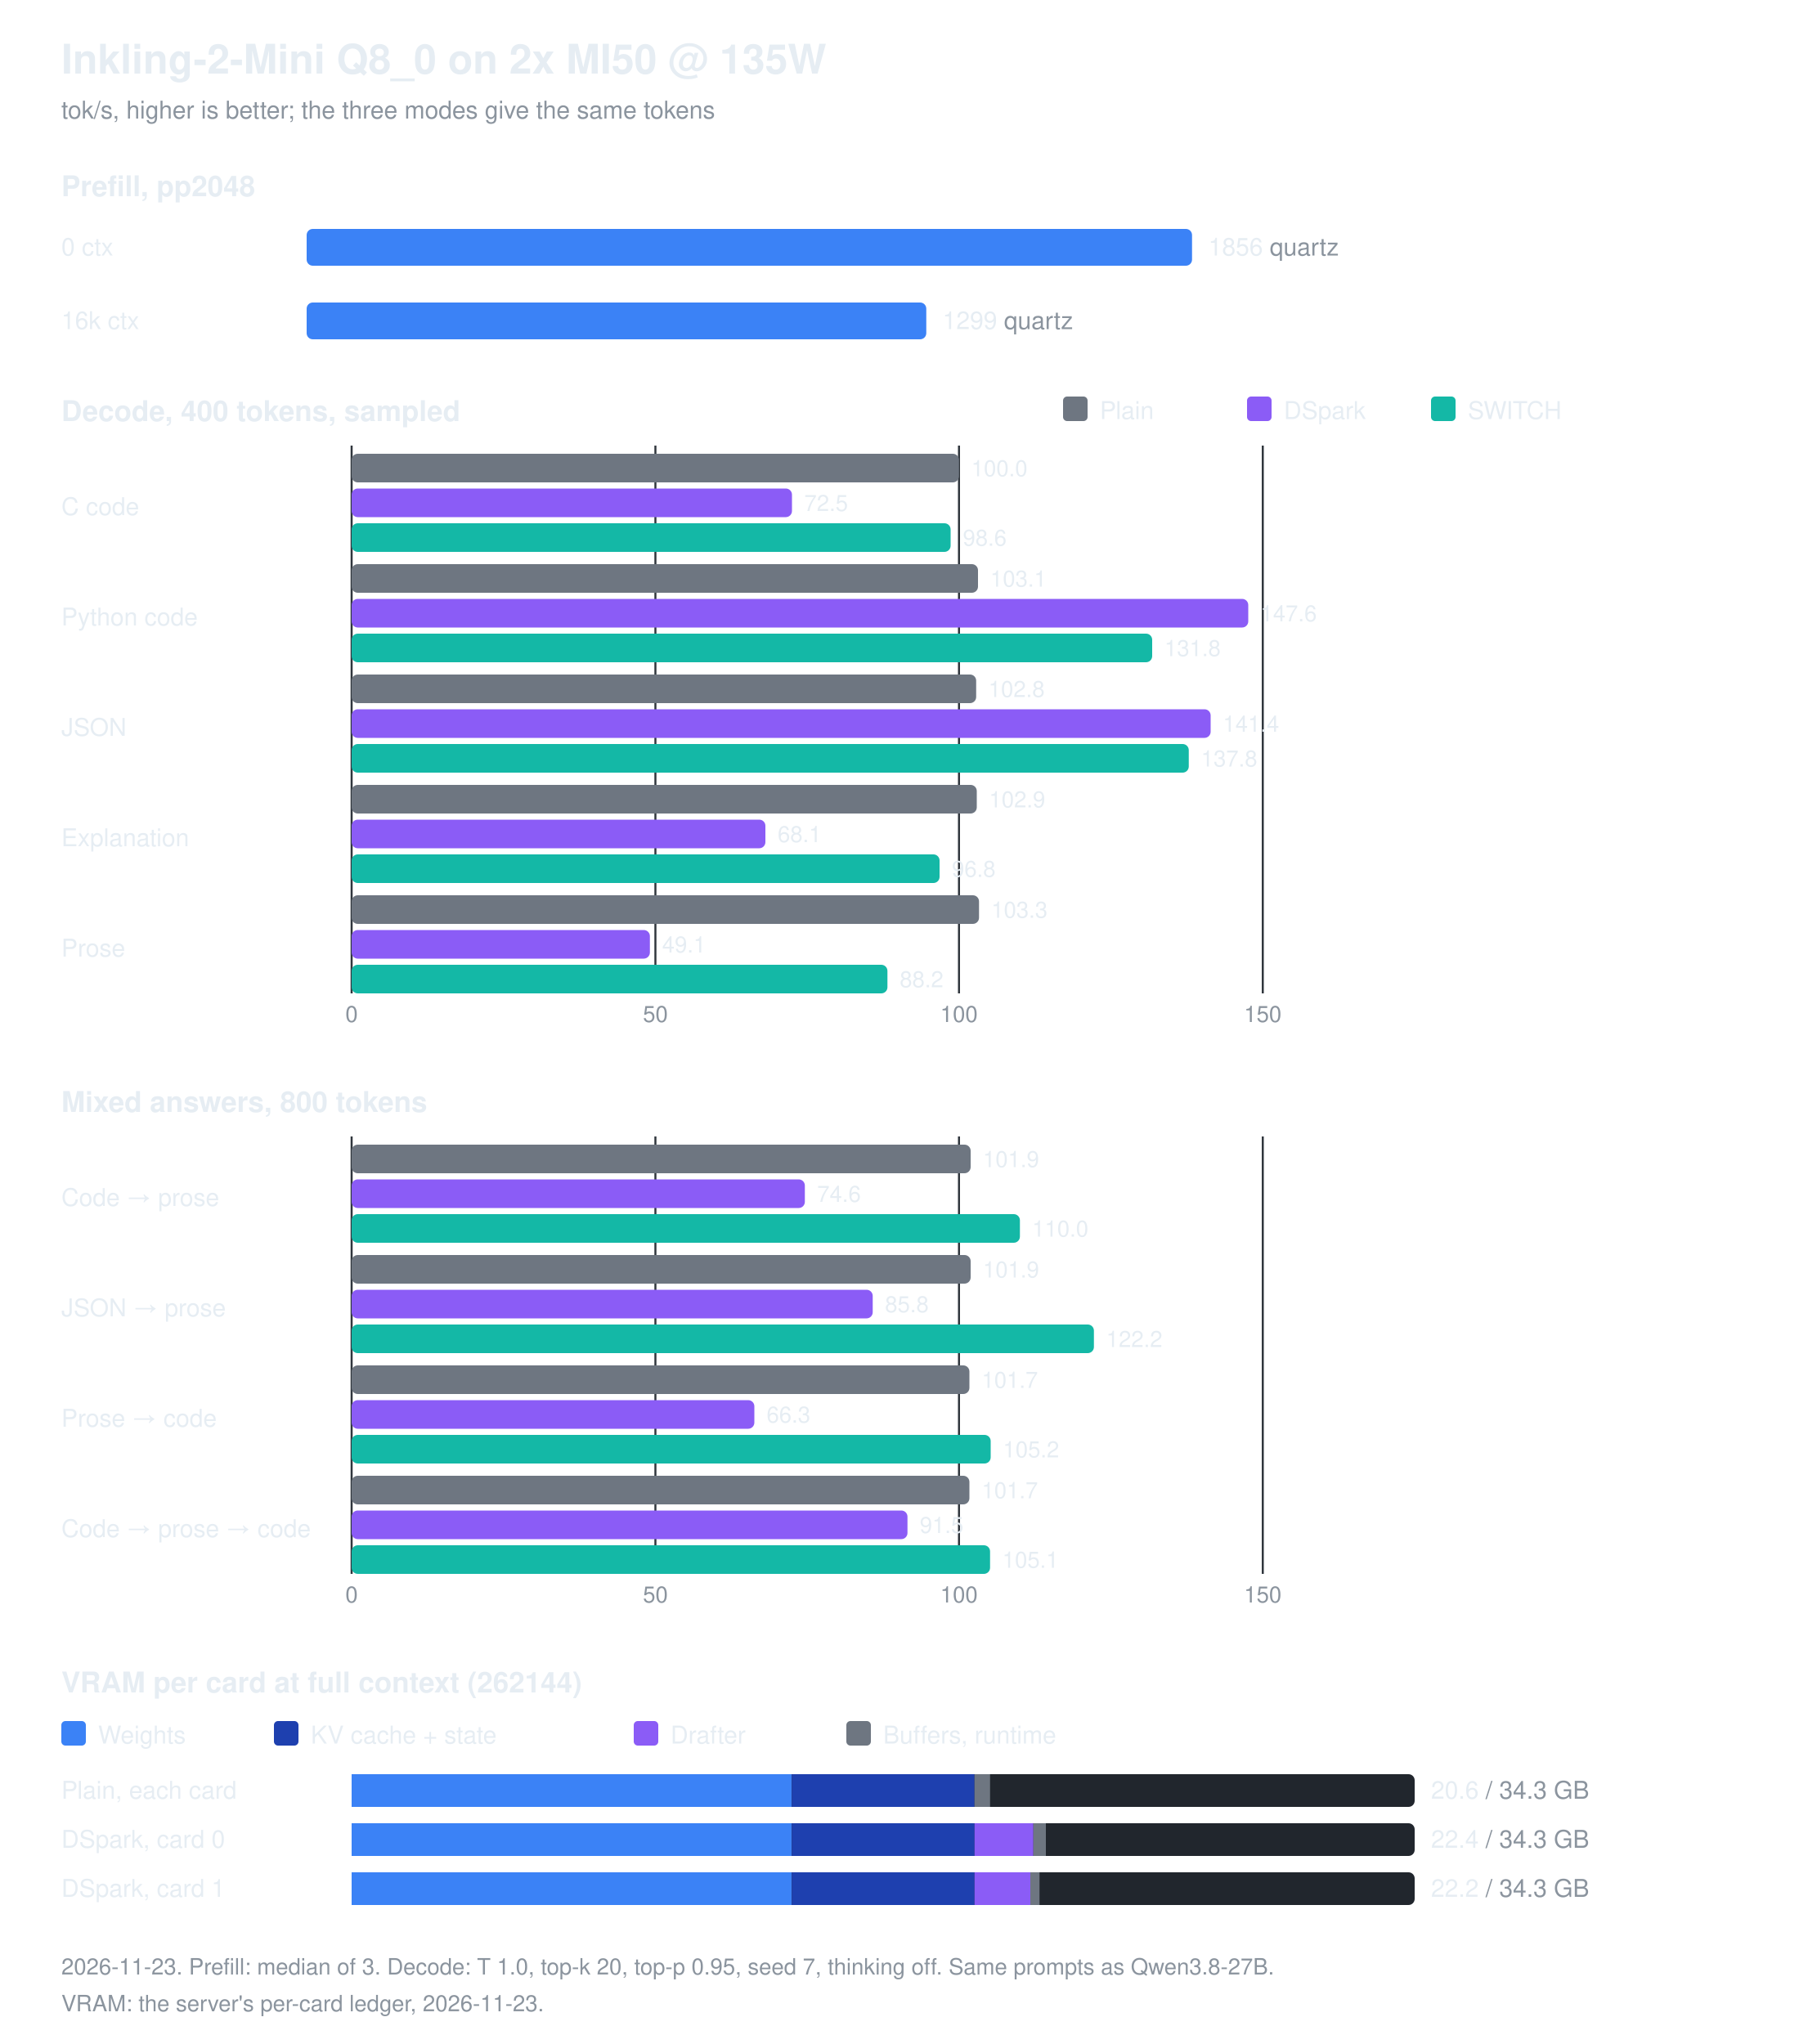
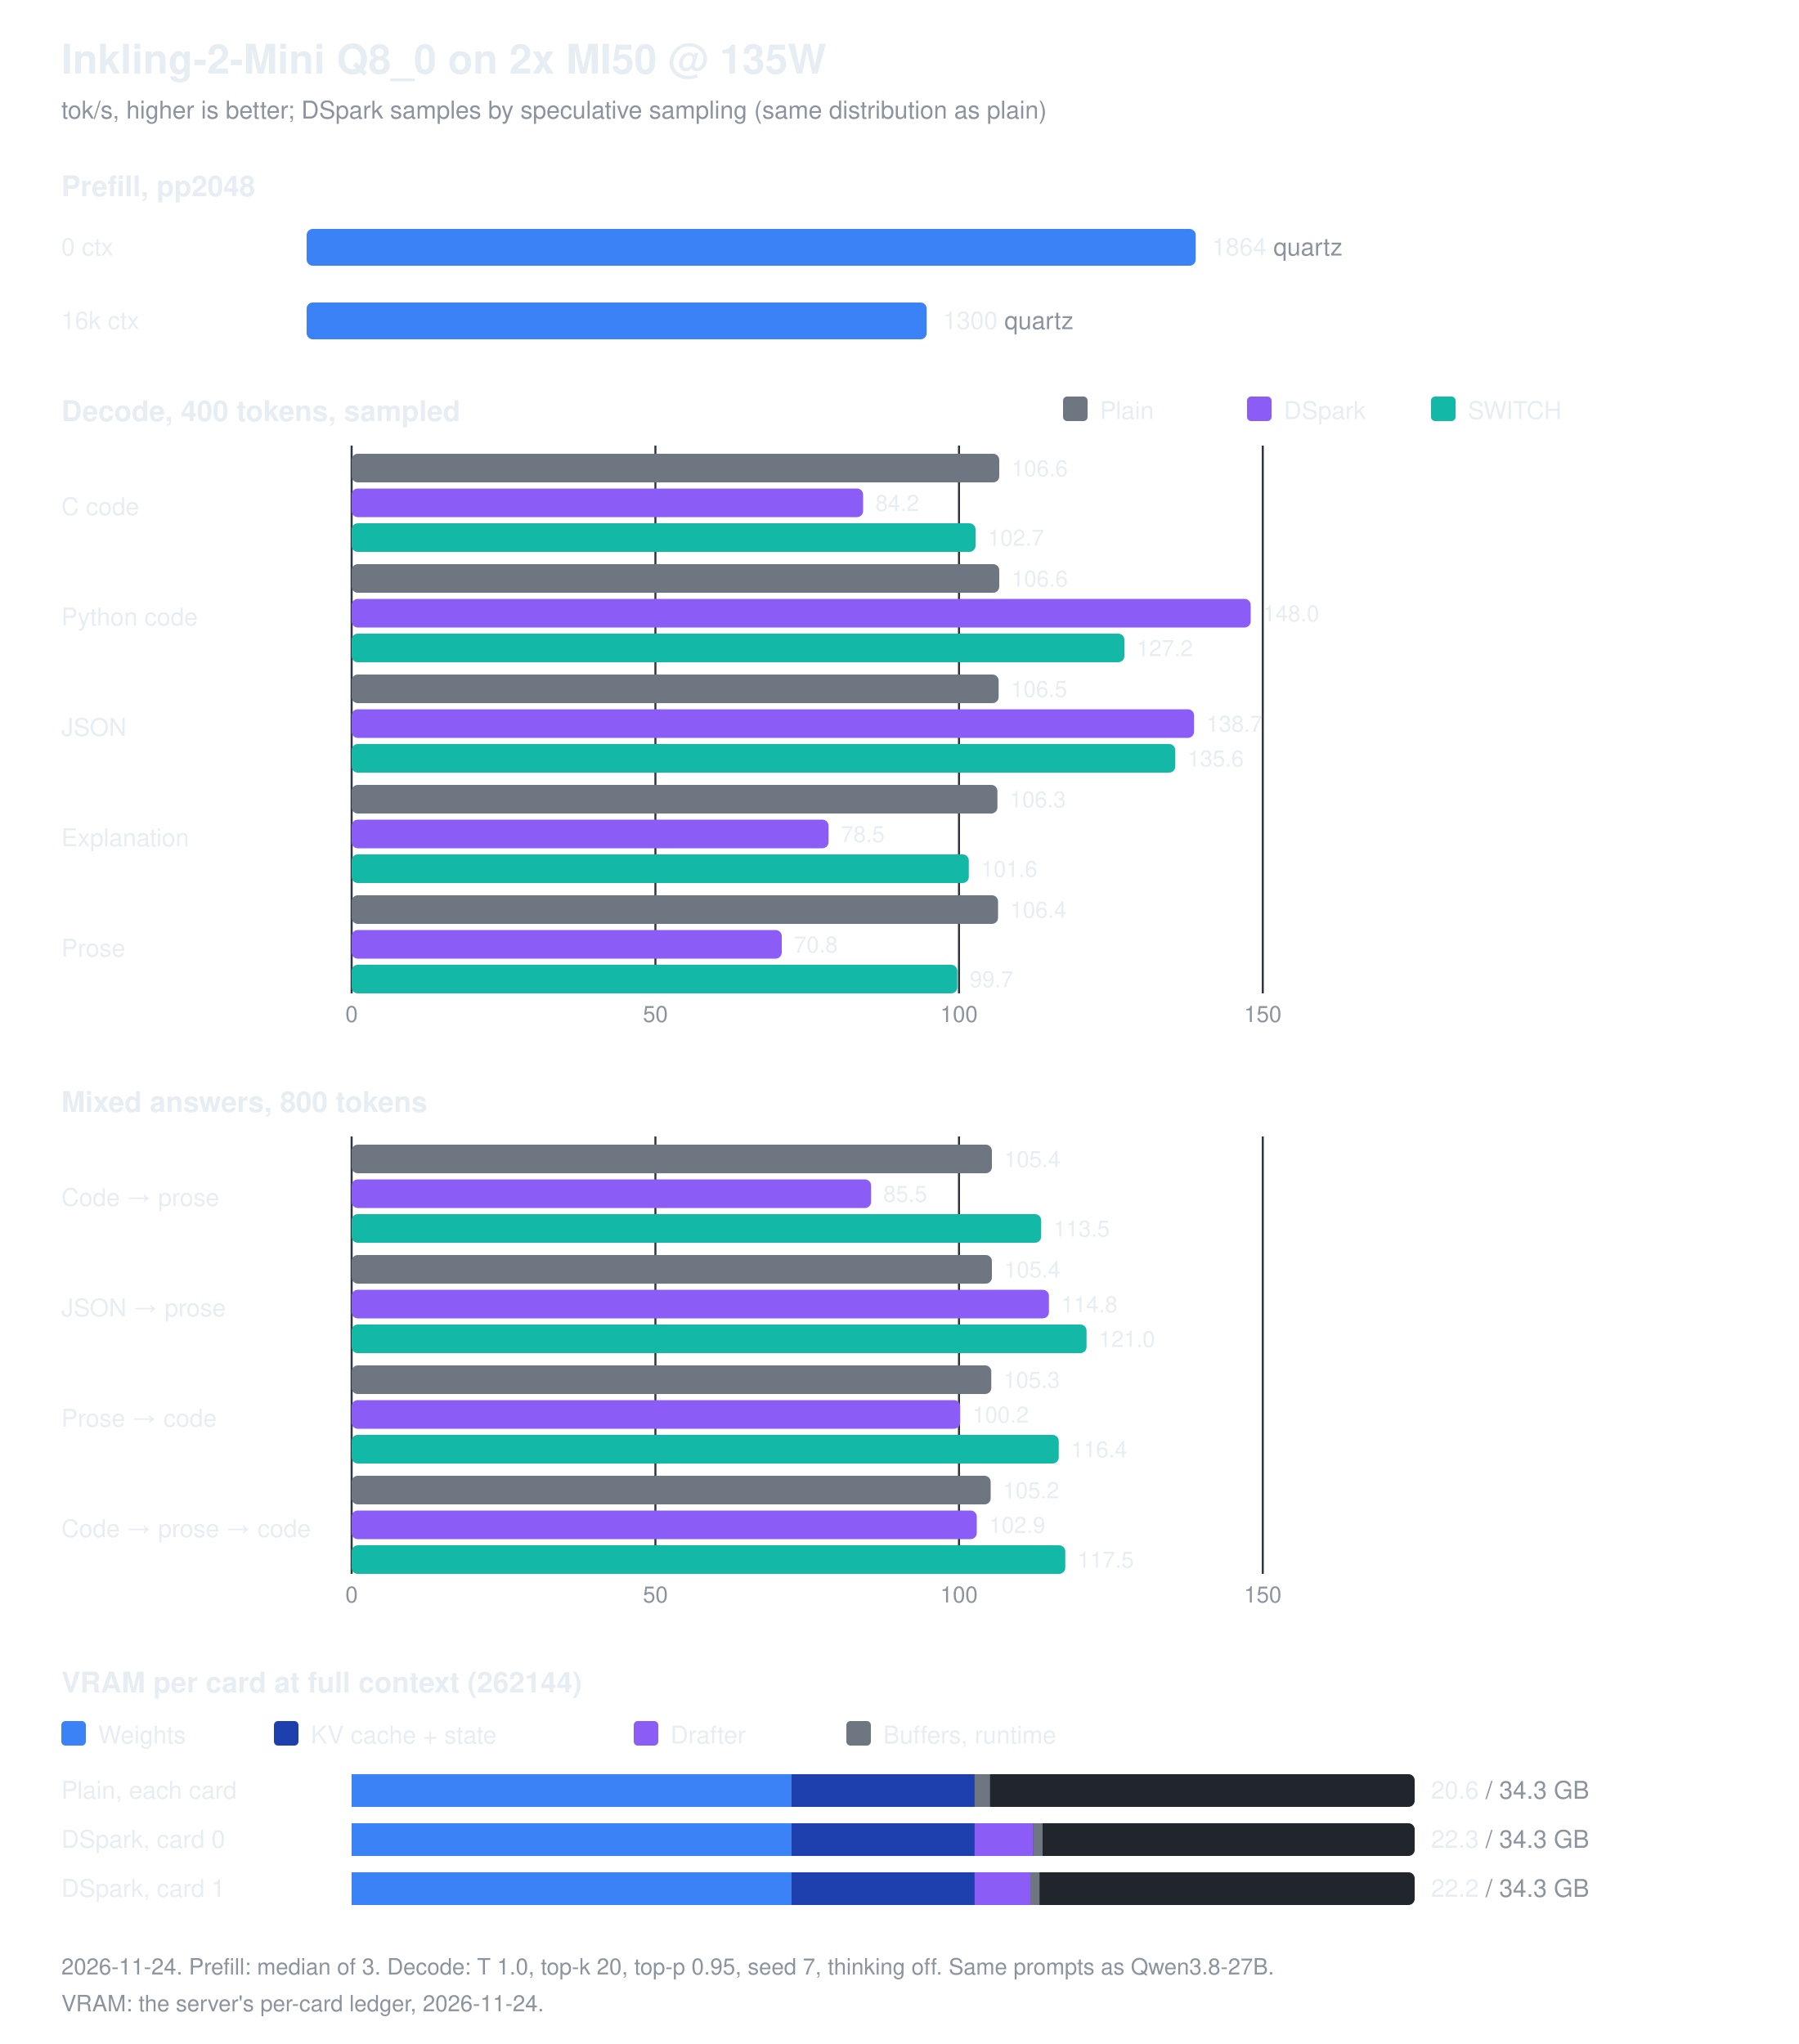
<svg xmlns="http://www.w3.org/2000/svg" viewBox="0 0 880 1000" width="880" height="1000" font-family="-apple-system,Segoe UI,Helvetica,Arial,sans-serif">
  <text x="30" y="36" font-size="20" font-weight="700" fill="#e6edf3">Inkling-2-Mini Q8_0 on 2x MI50 @ 135W</text>
-   <text x="30" y="58" font-size="12" fill="#8b949e">tok/s, higher is better; the three modes give the same tokens</text>
+   <text x="30" y="58" font-size="12" fill="#8b949e">tok/s, higher is better; DSpark samples by speculative sampling (same distribution as plain)</text>
  <text x="30" y="96" font-size="14" font-weight="600" fill="#e6edf3">Prefill, pp2048</text>
  <text x="30" y="125" font-size="12" fill="#e6edf3">0 ctx</text>
-   <rect x="150" y="112" width="433.1" height="18" rx="3" fill="#3b82f6" />
-   <text x="591.1" y="125" font-size="12" fill="#e6edf3">1856  <tspan fill="#8b949e">quartz</tspan>
+   <rect x="150" y="112" width="434.9" height="18" rx="3" fill="#3b82f6" />
+   <text x="592.9" y="125" font-size="12" fill="#e6edf3">1864  <tspan fill="#8b949e">quartz</tspan>
  </text>
  <text x="30" y="161" font-size="12" fill="#e6edf3">16k ctx</text>
-   <rect x="150" y="148" width="303.1" height="18" rx="3" fill="#3b82f6" />
-   <text x="461.1" y="161" font-size="12" fill="#e6edf3">1299  <tspan fill="#8b949e">quartz</tspan>
+   <rect x="150" y="148" width="303.3" height="18" rx="3" fill="#3b82f6" />
+   <text x="461.3" y="161" font-size="12" fill="#e6edf3">1300  <tspan fill="#8b949e">quartz</tspan>
  </text>
  <text x="30" y="206" font-size="14" font-weight="600" fill="#e6edf3">Decode, 400 tokens, sampled</text>
  <rect x="520" y="194" width="12" height="12" rx="2" fill="#6e7681" />
  <text x="538" y="205" font-size="12" fill="#e6edf3">Plain</text>
  <rect x="610" y="194" width="12" height="12" rx="2" fill="#8b5cf6" />
  <text x="628" y="205" font-size="12" fill="#e6edf3">DSpark</text>
  <rect x="700" y="194" width="12" height="12" rx="2" fill="#14b8a6" />
  <text x="718" y="205" font-size="12" fill="#e6edf3">SWITCH</text>
  <line x1="172.0" y1="218" x2="172.0" y2="486" stroke="#30363d" stroke-width="1" />
  <text x="172.0" y="500" font-size="11" text-anchor="middle" fill="#8b949e">0</text>
  <line x1="320.6" y1="218" x2="320.6" y2="486" stroke="#30363d" stroke-width="1" />
  <text x="320.6" y="500" font-size="11" text-anchor="middle" fill="#8b949e">50</text>
  <line x1="469.1" y1="218" x2="469.1" y2="486" stroke="#30363d" stroke-width="1" />
  <text x="469.1" y="500" font-size="11" text-anchor="middle" fill="#8b949e">100</text>
  <line x1="617.7" y1="218" x2="617.7" y2="486" stroke="#30363d" stroke-width="1" />
  <text x="617.7" y="500" font-size="11" text-anchor="middle" fill="#8b949e">150</text>
  <text x="30" y="252" font-size="12" fill="#e6edf3">C code</text>
-   <rect x="172" y="222" width="297.1" height="14" rx="3" fill="#6e7681" />
-   <text x="475.1" y="233" font-size="11" fill="#e6edf3">100.0</text>
-   <rect x="172" y="239" width="215.4" height="14" rx="3" fill="#8b5cf6" />
-   <text x="393.4" y="250" font-size="11" fill="#e6edf3">72.5</text>
-   <rect x="172" y="256" width="293.0" height="14" rx="3" fill="#14b8a6" />
-   <text x="471.0" y="267" font-size="11" fill="#e6edf3">98.6</text>
+   <rect x="172" y="222" width="316.8" height="14" rx="3" fill="#6e7681" />
+   <text x="494.8" y="233" font-size="11" fill="#e6edf3">106.6</text>
+   <rect x="172" y="239" width="250.2" height="14" rx="3" fill="#8b5cf6" />
+   <text x="428.2" y="250" font-size="11" fill="#e6edf3">84.2</text>
+   <rect x="172" y="256" width="305.2" height="14" rx="3" fill="#14b8a6" />
+   <text x="483.2" y="267" font-size="11" fill="#e6edf3">102.7</text>
  <text x="30" y="306" font-size="12" fill="#e6edf3">Python code</text>
-   <rect x="172" y="276" width="306.4" height="14" rx="3" fill="#6e7681" />
-   <text x="484.4" y="287" font-size="11" fill="#e6edf3">103.1</text>
-   <rect x="172" y="293" width="438.6" height="14" rx="3" fill="#8b5cf6" />
-   <text x="616.6" y="304" font-size="11" fill="#e6edf3">147.6</text>
-   <rect x="172" y="310" width="391.6" height="14" rx="3" fill="#14b8a6" />
-   <text x="569.6" y="321" font-size="11" fill="#e6edf3">131.8</text>
+   <rect x="172" y="276" width="316.8" height="14" rx="3" fill="#6e7681" />
+   <text x="494.8" y="287" font-size="11" fill="#e6edf3">106.6</text>
+   <rect x="172" y="293" width="439.8" height="14" rx="3" fill="#8b5cf6" />
+   <text x="617.8" y="304" font-size="11" fill="#e6edf3">148.0</text>
+   <rect x="172" y="310" width="378.0" height="14" rx="3" fill="#14b8a6" />
+   <text x="556.0" y="321" font-size="11" fill="#e6edf3">127.2</text>
  <text x="30" y="360" font-size="12" fill="#e6edf3">JSON</text>
-   <rect x="172" y="330" width="305.5" height="14" rx="3" fill="#6e7681" />
-   <text x="483.5" y="341" font-size="11" fill="#e6edf3">102.8</text>
-   <rect x="172" y="347" width="420.2" height="14" rx="3" fill="#8b5cf6" />
-   <text x="598.2" y="358" font-size="11" fill="#e6edf3">141.4</text>
-   <rect x="172" y="364" width="409.5" height="14" rx="3" fill="#14b8a6" />
-   <text x="587.5" y="375" font-size="11" fill="#e6edf3">137.8</text>
+   <rect x="172" y="330" width="316.5" height="14" rx="3" fill="#6e7681" />
+   <text x="494.5" y="341" font-size="11" fill="#e6edf3">106.5</text>
+   <rect x="172" y="347" width="412.1" height="14" rx="3" fill="#8b5cf6" />
+   <text x="590.1" y="358" font-size="11" fill="#e6edf3">138.7</text>
+   <rect x="172" y="364" width="402.9" height="14" rx="3" fill="#14b8a6" />
+   <text x="580.9" y="375" font-size="11" fill="#e6edf3">135.6</text>
  <text x="30" y="414" font-size="12" fill="#e6edf3">Explanation</text>
-   <rect x="172" y="384" width="305.8" height="14" rx="3" fill="#6e7681" />
-   <text x="483.8" y="395" font-size="11" fill="#e6edf3">102.9</text>
-   <rect x="172" y="401" width="202.4" height="14" rx="3" fill="#8b5cf6" />
-   <text x="380.4" y="412" font-size="11" fill="#e6edf3">68.1</text>
-   <rect x="172" y="418" width="287.6" height="14" rx="3" fill="#14b8a6" />
-   <text x="465.6" y="429" font-size="11" fill="#e6edf3">96.8</text>
+   <rect x="172" y="384" width="315.9" height="14" rx="3" fill="#6e7681" />
+   <text x="493.9" y="395" font-size="11" fill="#e6edf3">106.3</text>
+   <rect x="172" y="401" width="233.3" height="14" rx="3" fill="#8b5cf6" />
+   <text x="411.3" y="412" font-size="11" fill="#e6edf3">78.5</text>
+   <rect x="172" y="418" width="301.9" height="14" rx="3" fill="#14b8a6" />
+   <text x="479.9" y="429" font-size="11" fill="#e6edf3">101.6</text>
  <text x="30" y="468" font-size="12" fill="#e6edf3">Prose</text>
-   <rect x="172" y="438" width="306.9" height="14" rx="3" fill="#6e7681" />
-   <text x="484.9" y="449" font-size="11" fill="#e6edf3">103.3</text>
-   <rect x="172" y="455" width="145.9" height="14" rx="3" fill="#8b5cf6" />
-   <text x="323.9" y="466" font-size="11" fill="#e6edf3">49.1</text>
-   <rect x="172" y="472" width="262.1" height="14" rx="3" fill="#14b8a6" />
-   <text x="440.1" y="483" font-size="11" fill="#e6edf3">88.2</text>
+   <rect x="172" y="438" width="316.2" height="14" rx="3" fill="#6e7681" />
+   <text x="494.2" y="449" font-size="11" fill="#e6edf3">106.4</text>
+   <rect x="172" y="455" width="210.4" height="14" rx="3" fill="#8b5cf6" />
+   <text x="388.4" y="466" font-size="11" fill="#e6edf3">70.8</text>
+   <rect x="172" y="472" width="296.3" height="14" rx="3" fill="#14b8a6" />
+   <text x="474.3" y="483" font-size="11" fill="#e6edf3">99.7</text>
  <text x="30" y="544" font-size="14" font-weight="600" fill="#e6edf3">Mixed answers, 800 tokens</text>
  <line x1="172.0" y1="556" x2="172.0" y2="770" stroke="#30363d" stroke-width="1" />
  <text x="172.0" y="784" font-size="11" text-anchor="middle" fill="#8b949e">0</text>
  <line x1="320.6" y1="556" x2="320.6" y2="770" stroke="#30363d" stroke-width="1" />
  <text x="320.6" y="784" font-size="11" text-anchor="middle" fill="#8b949e">50</text>
  <line x1="469.1" y1="556" x2="469.1" y2="770" stroke="#30363d" stroke-width="1" />
  <text x="469.1" y="784" font-size="11" text-anchor="middle" fill="#8b949e">100</text>
  <line x1="617.7" y1="556" x2="617.7" y2="770" stroke="#30363d" stroke-width="1" />
  <text x="617.7" y="784" font-size="11" text-anchor="middle" fill="#8b949e">150</text>
  <text x="30" y="590" font-size="12" fill="#e6edf3">Code → prose</text>
-   <rect x="172" y="560" width="302.8" height="14" rx="3" fill="#6e7681" />
-   <text x="480.8" y="571" font-size="11" fill="#e6edf3">101.9</text>
-   <rect x="172" y="577" width="221.7" height="14" rx="3" fill="#8b5cf6" />
-   <text x="399.7" y="588" font-size="11" fill="#e6edf3">74.6</text>
-   <rect x="172" y="594" width="326.9" height="14" rx="3" fill="#14b8a6" />
-   <text x="504.9" y="605" font-size="11" fill="#e6edf3">110.0</text>
+   <rect x="172" y="560" width="313.2" height="14" rx="3" fill="#6e7681" />
+   <text x="491.2" y="571" font-size="11" fill="#e6edf3">105.4</text>
+   <rect x="172" y="577" width="254.1" height="14" rx="3" fill="#8b5cf6" />
+   <text x="432.1" y="588" font-size="11" fill="#e6edf3">85.5</text>
+   <rect x="172" y="594" width="337.3" height="14" rx="3" fill="#14b8a6" />
+   <text x="515.3" y="605" font-size="11" fill="#e6edf3">113.5</text>
  <text x="30" y="644" font-size="12" fill="#e6edf3">JSON → prose</text>
-   <rect x="172" y="614" width="302.8" height="14" rx="3" fill="#6e7681" />
-   <text x="480.8" y="625" font-size="11" fill="#e6edf3">101.9</text>
-   <rect x="172" y="631" width="254.9" height="14" rx="3" fill="#8b5cf6" />
-   <text x="432.9" y="642" font-size="11" fill="#e6edf3">85.8</text>
-   <rect x="172" y="648" width="363.1" height="14" rx="3" fill="#14b8a6" />
-   <text x="541.1" y="659" font-size="11" fill="#e6edf3">122.2</text>
+   <rect x="172" y="614" width="313.2" height="14" rx="3" fill="#6e7681" />
+   <text x="491.2" y="625" font-size="11" fill="#e6edf3">105.4</text>
+   <rect x="172" y="631" width="341.1" height="14" rx="3" fill="#8b5cf6" />
+   <text x="519.1" y="642" font-size="11" fill="#e6edf3">114.8</text>
+   <rect x="172" y="648" width="359.5" height="14" rx="3" fill="#14b8a6" />
+   <text x="537.5" y="659" font-size="11" fill="#e6edf3">121.0</text>
  <text x="30" y="698" font-size="12" fill="#e6edf3">Prose → code</text>
-   <rect x="172" y="668" width="302.2" height="14" rx="3" fill="#6e7681" />
-   <text x="480.2" y="679" font-size="11" fill="#e6edf3">101.7</text>
-   <rect x="172" y="685" width="197.0" height="14" rx="3" fill="#8b5cf6" />
-   <text x="375.0" y="696" font-size="11" fill="#e6edf3">66.3</text>
-   <rect x="172" y="702" width="312.6" height="14" rx="3" fill="#14b8a6" />
-   <text x="490.6" y="713" font-size="11" fill="#e6edf3">105.2</text>
+   <rect x="172" y="668" width="312.9" height="14" rx="3" fill="#6e7681" />
+   <text x="490.9" y="679" font-size="11" fill="#e6edf3">105.3</text>
+   <rect x="172" y="685" width="297.7" height="14" rx="3" fill="#8b5cf6" />
+   <text x="475.7" y="696" font-size="11" fill="#e6edf3">100.2</text>
+   <rect x="172" y="702" width="345.9" height="14" rx="3" fill="#14b8a6" />
+   <text x="523.9" y="713" font-size="11" fill="#e6edf3">116.4</text>
  <text x="30" y="752" font-size="12" fill="#e6edf3">Code → prose → code</text>
-   <rect x="172" y="722" width="302.2" height="14" rx="3" fill="#6e7681" />
-   <text x="480.2" y="733" font-size="11" fill="#e6edf3">101.7</text>
-   <rect x="172" y="739" width="271.9" height="14" rx="3" fill="#8b5cf6" />
-   <text x="449.9" y="750" font-size="11" fill="#e6edf3">91.5</text>
-   <rect x="172" y="756" width="312.3" height="14" rx="3" fill="#14b8a6" />
-   <text x="490.3" y="767" font-size="11" fill="#e6edf3">105.1</text>
+   <rect x="172" y="722" width="312.6" height="14" rx="3" fill="#6e7681" />
+   <text x="490.6" y="733" font-size="11" fill="#e6edf3">105.2</text>
+   <rect x="172" y="739" width="305.8" height="14" rx="3" fill="#8b5cf6" />
+   <text x="483.8" y="750" font-size="11" fill="#e6edf3">102.9</text>
+   <rect x="172" y="756" width="349.1" height="14" rx="3" fill="#14b8a6" />
+   <text x="527.1" y="767" font-size="11" fill="#e6edf3">117.5</text>
  <text x="30" y="828" font-size="14" font-weight="600" fill="#e6edf3">VRAM per card at full context (262144)</text>
  <rect x="30" y="842" width="12" height="12" rx="2" fill="#3b82f6" />
  <text x="48" y="853" font-size="12" fill="#e6edf3">Weights</text>
  <rect x="134" y="842" width="12" height="12" rx="2" fill="#1e40af" />
  <text x="152" y="853" font-size="12" fill="#e6edf3">KV cache + state</text>
  <rect x="310" y="842" width="12" height="12" rx="2" fill="#8b5cf6" />
  <text x="328" y="853" font-size="12" fill="#e6edf3">Drafter</text>
  <rect x="414" y="842" width="12" height="12" rx="2" fill="#6e7681" />
  <text x="432" y="853" font-size="12" fill="#e6edf3">Buffers, runtime</text>
  <text x="30" y="880" font-size="12" fill="#e6edf3">Plain, each card</text>
  <rect x="172" y="868" width="520.0" height="16" rx="3" fill="#21262d" />
  <rect x="172.0" y="868" width="215.3" height="16" fill="#3b82f6" />
  <rect x="387.3" y="868" width="89.4" height="16" fill="#1e40af" />
  <rect x="476.7" y="868" width="7.6" height="16" fill="#6e7681" />
  <text x="700.0" y="880" font-size="12" fill="#e6edf3">20.6 <tspan fill="#8b949e">/ 34.3 GB</tspan>
  </text>
  <text x="30" y="904" font-size="12" fill="#e6edf3">DSpark, card 0</text>
  <rect x="172" y="892" width="520.0" height="16" rx="3" fill="#21262d" />
  <rect x="172.0" y="892" width="215.3" height="16" fill="#3b82f6" />
  <rect x="387.3" y="892" width="89.4" height="16" fill="#1e40af" />
  <rect x="476.7" y="892" width="28.8" height="16" fill="#8b5cf6" />
-   <rect x="505.5" y="892" width="6.1" height="16" fill="#6e7681" />
-   <text x="700.0" y="904" font-size="12" fill="#e6edf3">22.4 <tspan fill="#8b949e">/ 34.3 GB</tspan>
+   <rect x="505.5" y="892" width="4.5" height="16" fill="#6e7681" />
+   <text x="700.0" y="904" font-size="12" fill="#e6edf3">22.3 <tspan fill="#8b949e">/ 34.3 GB</tspan>
  </text>
  <text x="30" y="928" font-size="12" fill="#e6edf3">DSpark, card 1</text>
  <rect x="172" y="916" width="520.0" height="16" rx="3" fill="#21262d" />
  <rect x="172.0" y="916" width="215.3" height="16" fill="#3b82f6" />
  <rect x="387.3" y="916" width="89.4" height="16" fill="#1e40af" />
  <rect x="476.7" y="916" width="27.3" height="16" fill="#8b5cf6" />
  <rect x="504.0" y="916" width="4.5" height="16" fill="#6e7681" />
  <text x="700.0" y="928" font-size="12" fill="#e6edf3">22.2 <tspan fill="#8b949e">/ 34.3 GB</tspan>
  </text>
-   <text x="30" y="966" font-size="11" fill="#8b949e">2026-11-23. Prefill: median of 3. Decode: T 1.0, top-k 20, top-p 0.95, seed 7, thinking off. Same prompts as Qwen3.8-27B.</text>
-   <text x="30" y="984" font-size="11" fill="#8b949e">VRAM: the server's per-card ledger, 2026-11-23.</text>
+   <text x="30" y="966" font-size="11" fill="#8b949e">2026-11-24. Prefill: median of 3. Decode: T 1.0, top-k 20, top-p 0.95, seed 7, thinking off. Same prompts as Qwen3.8-27B.</text>
+   <text x="30" y="984" font-size="11" fill="#8b949e">VRAM: the server's per-card ledger, 2026-11-24.</text>
</svg>
